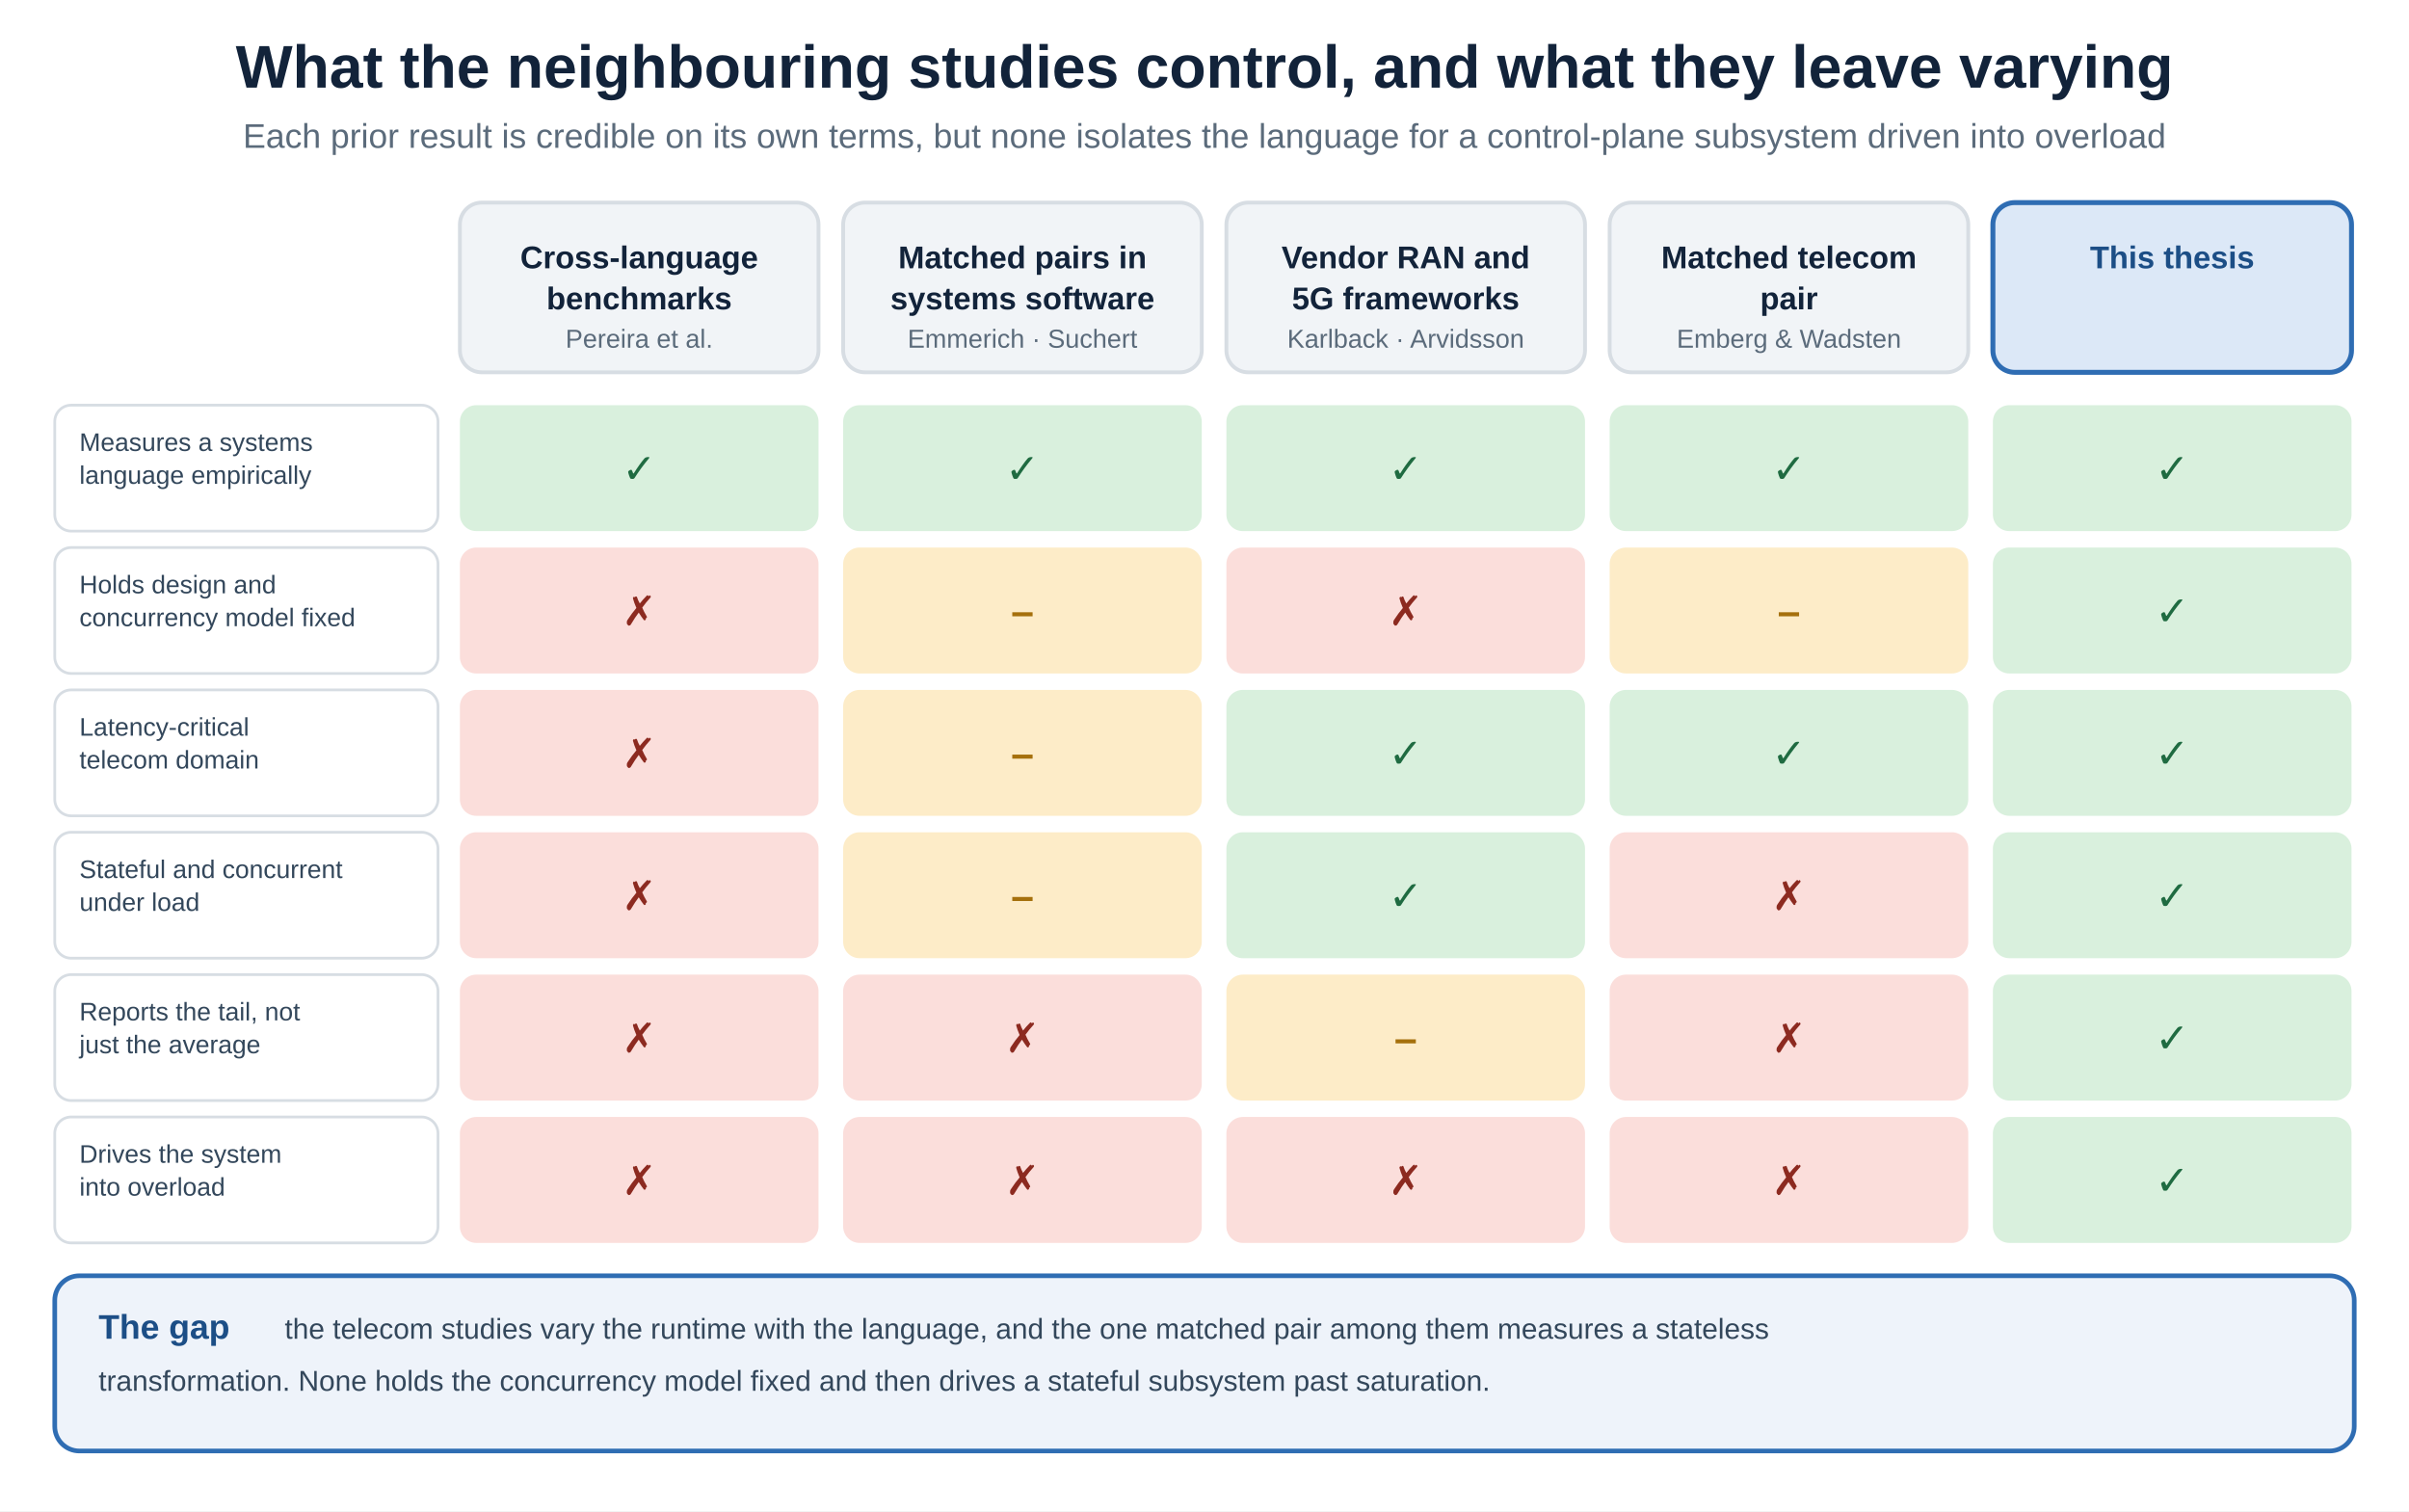
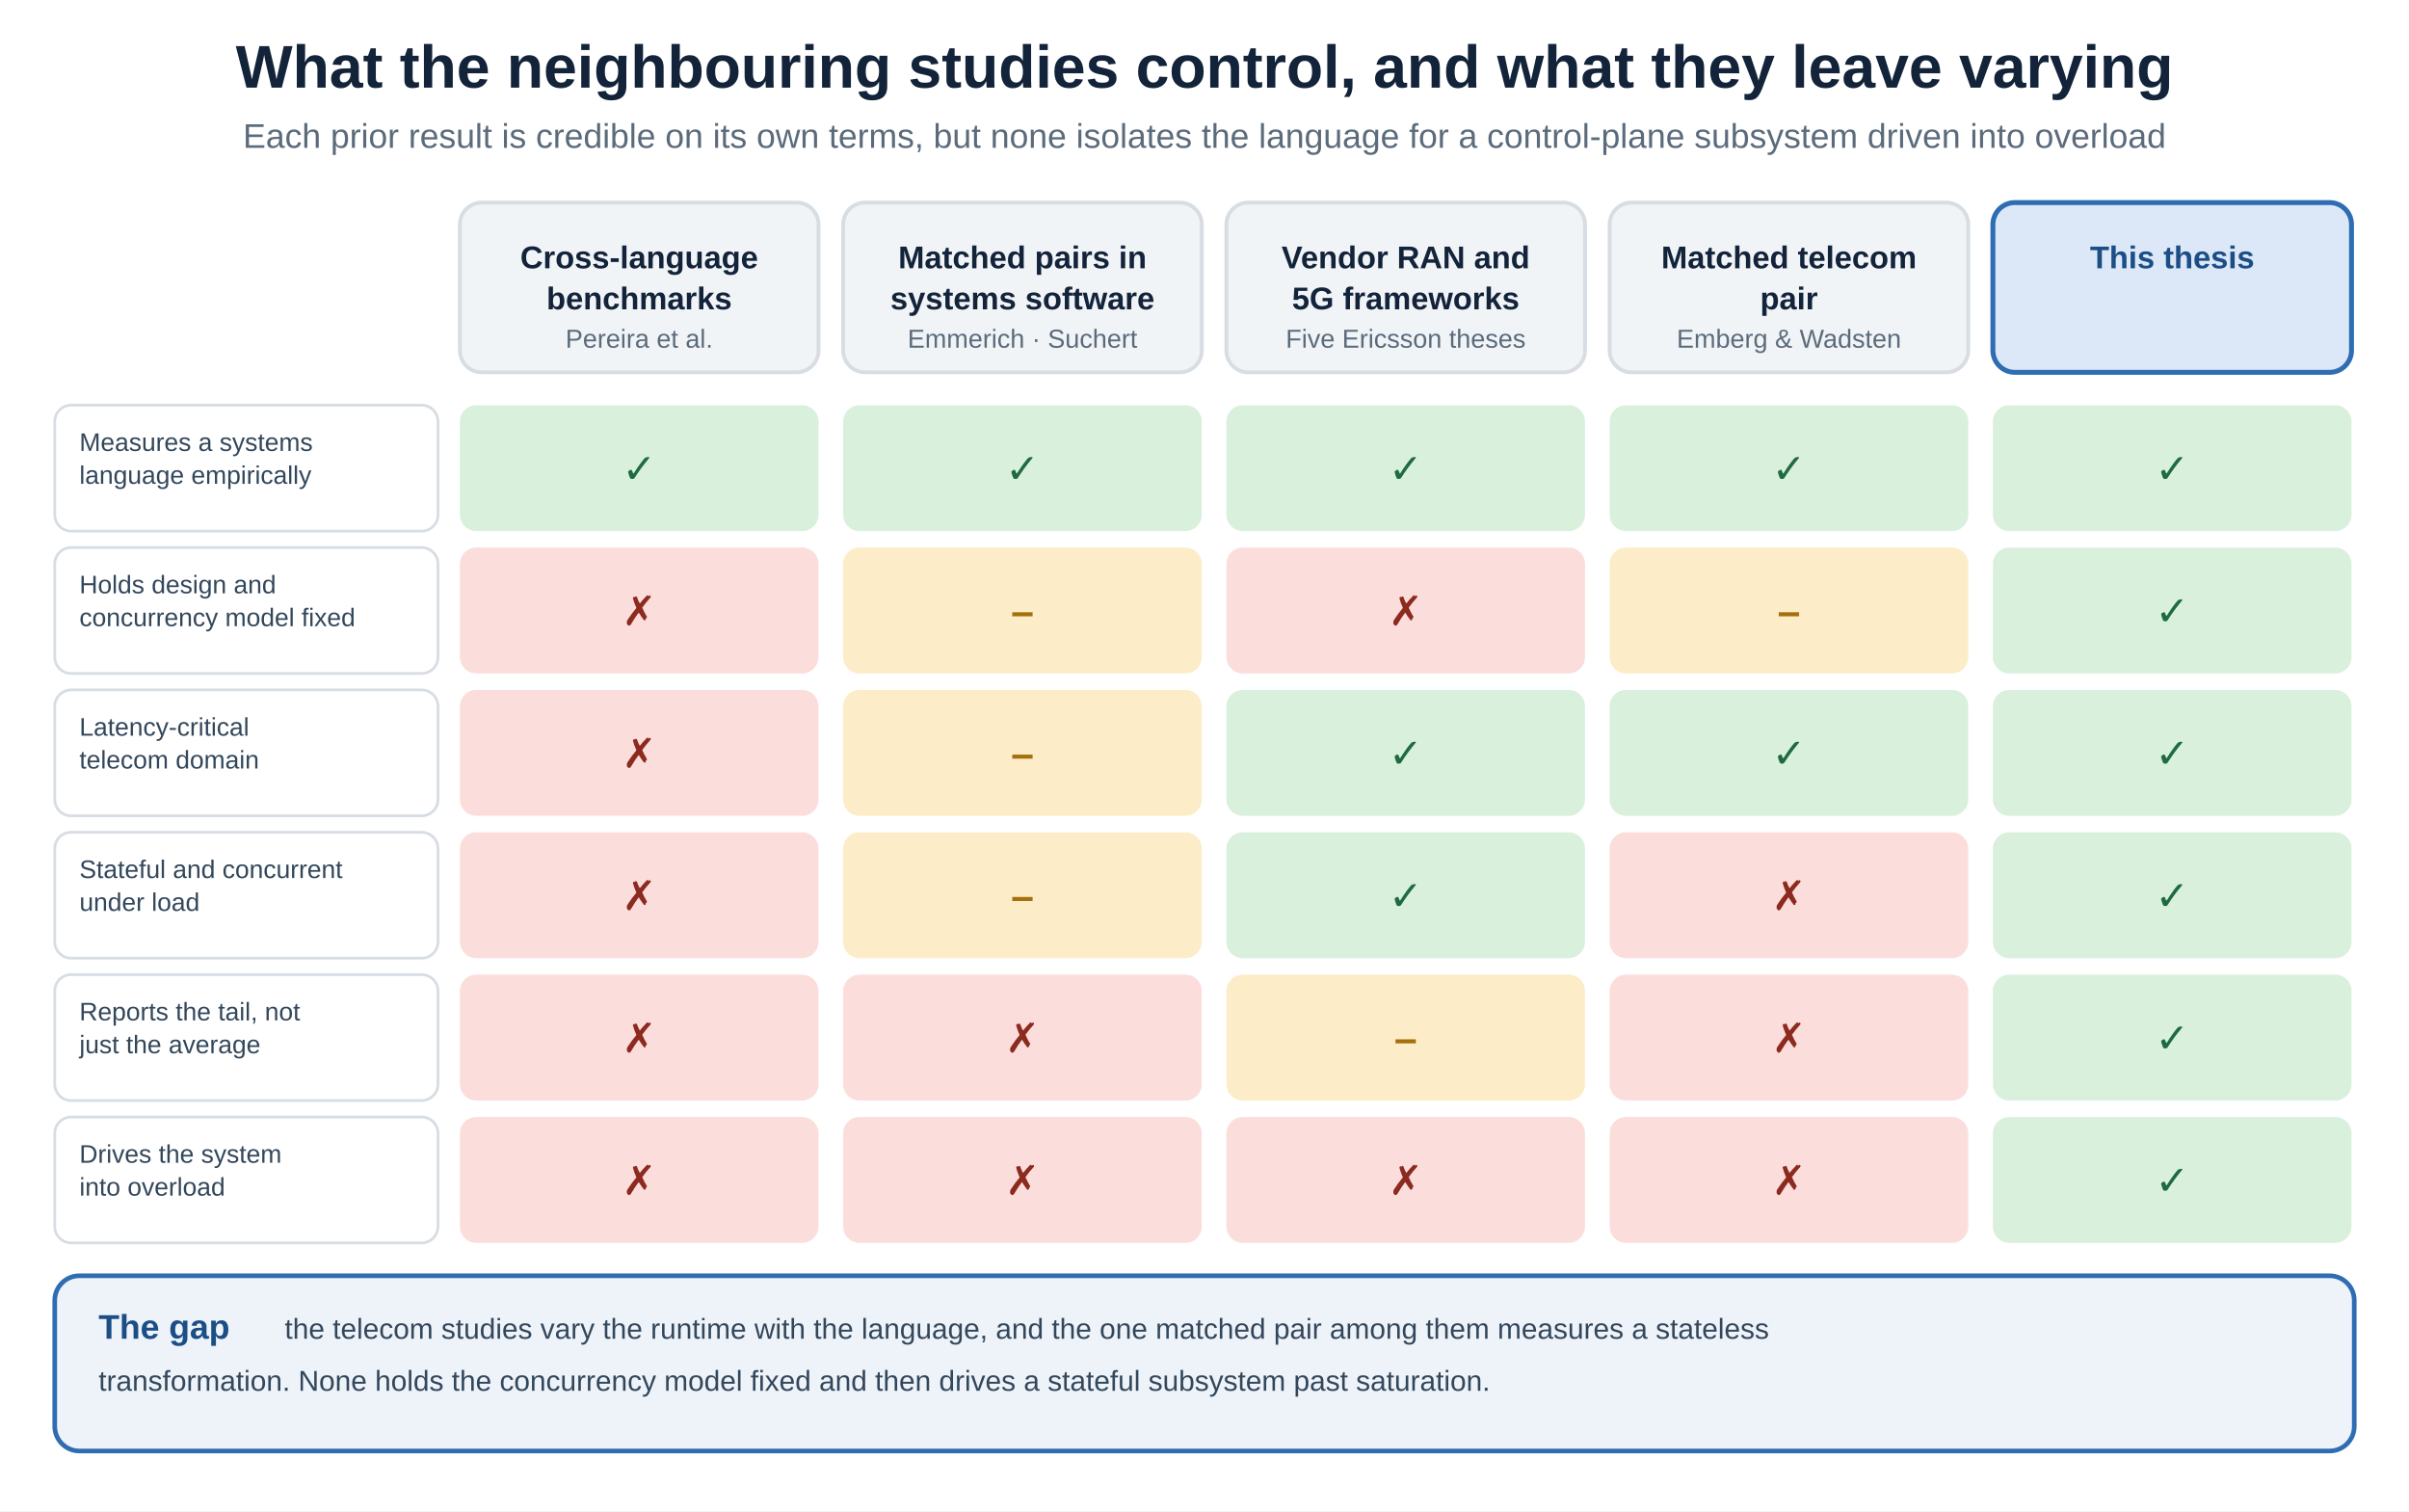
<svg xmlns="http://www.w3.org/2000/svg" viewBox="0 0 880 552" width="880" height="552" font-family="'Segoe UI','Helvetica Neue',Arial,sans-serif">
  <rect x="0" y="0" width="880" height="552" fill="#ffffff" />
  <text x="440.0" y="32" font-size="22" fill="#12233a" text-anchor="middle" font-weight="700">What the neighbouring studies control, and what they leave varying</text>
  <text x="440.0" y="54" font-size="12.5" fill="#5b6b7b" text-anchor="middle">Each prior result is credible on its own terms, but none isolates the language for a control-plane subsystem driven into overload</text>
  <rect x="168" y="74" width="131" height="62" rx="8" fill="#f1f4f7" stroke="#d7dde3" stroke-width="1.4" />
  <text x="233.5" y="98" font-size="11.5" fill="#12233a" text-anchor="middle" font-weight="700">Cross-language</text>
  <text x="233.5" y="113" font-size="11.5" fill="#12233a" text-anchor="middle" font-weight="700">benchmarks</text>
  <text x="233.5" y="127" font-size="9.5" fill="#5b6b7b" text-anchor="middle">Pereira et al.</text>
  <rect x="308" y="74" width="131" height="62" rx="8" fill="#f1f4f7" stroke="#d7dde3" stroke-width="1.4" />
  <text x="373.5" y="98" font-size="11.5" fill="#12233a" text-anchor="middle" font-weight="700">Matched pairs in</text>
  <text x="373.5" y="113" font-size="11.5" fill="#12233a" text-anchor="middle" font-weight="700">systems software</text>
  <text x="373.5" y="127" font-size="9.5" fill="#5b6b7b" text-anchor="middle">Emmerich · Suchert</text>
  <rect x="448" y="74" width="131" height="62" rx="8" fill="#f1f4f7" stroke="#d7dde3" stroke-width="1.4" />
  <text x="513.5" y="98" font-size="11.5" fill="#12233a" text-anchor="middle" font-weight="700">Vendor RAN and</text>
  <text x="513.5" y="113" font-size="11.5" fill="#12233a" text-anchor="middle" font-weight="700">5G frameworks</text>
-   <text x="513.5" y="127" font-size="9.5" fill="#5b6b7b" text-anchor="middle">Karlback · Arvidsson</text>
+   <text x="513.5" y="127" font-size="9.5" fill="#5b6b7b" text-anchor="middle">Five Ericsson theses</text>
  <rect x="588" y="74" width="131" height="62" rx="8" fill="#f1f4f7" stroke="#d7dde3" stroke-width="1.4" />
  <text x="653.5" y="98" font-size="11.5" fill="#12233a" text-anchor="middle" font-weight="700">Matched telecom</text>
  <text x="653.5" y="113" font-size="11.5" fill="#12233a" text-anchor="middle" font-weight="700">pair</text>
  <text x="653.5" y="127" font-size="9.5" fill="#5b6b7b" text-anchor="middle">Emberg &amp; Wadsten</text>
  <rect x="728" y="74" width="131" height="62" rx="8" fill="#dce8f7" stroke="#2f6db3" stroke-width="1.8" />
  <text x="793.5" y="98" font-size="11.5" fill="#1c4e86" text-anchor="middle" font-weight="700">This thesis</text>
  <rect x="20" y="148" width="140" height="46" rx="6" fill="#ffffff" stroke="#d7dde3" stroke-width="1.0" />
  <text x="29" y="164.72" font-size="9.3" fill="#33475b">Measures a systems</text>
  <text x="29" y="176.72" font-size="9.3" fill="#33475b">language empirically</text>
  <rect x="168" y="148" width="131" height="46" rx="6" fill="#d9f0dd" />
  <text x="233.5" y="176.4" font-size="15" fill="#1f6b41" text-anchor="middle" font-weight="700">✓</text>
  <rect x="308" y="148" width="131" height="46" rx="6" fill="#d9f0dd" />
  <text x="373.5" y="176.4" font-size="15" fill="#1f6b41" text-anchor="middle" font-weight="700">✓</text>
  <rect x="448" y="148" width="131" height="46" rx="6" fill="#d9f0dd" />
  <text x="513.5" y="176.4" font-size="15" fill="#1f6b41" text-anchor="middle" font-weight="700">✓</text>
  <rect x="588" y="148" width="131" height="46" rx="6" fill="#d9f0dd" />
  <text x="653.5" y="176.4" font-size="15" fill="#1f6b41" text-anchor="middle" font-weight="700">✓</text>
  <rect x="728" y="148" width="131" height="46" rx="6" fill="#d9f0dd" />
  <text x="793.5" y="176.4" font-size="15" fill="#1f6b41" text-anchor="middle" font-weight="700">✓</text>
  <rect x="20" y="200" width="140" height="46" rx="6" fill="#ffffff" stroke="#d7dde3" stroke-width="1.0" />
  <text x="29" y="216.72" font-size="9.3" fill="#33475b">Holds design and</text>
  <text x="29" y="228.72" font-size="9.3" fill="#33475b">concurrency model fixed</text>
  <rect x="168" y="200" width="131" height="46" rx="6" fill="#fbdedb" />
  <text x="233.5" y="228.4" font-size="15" fill="#8c2a20" text-anchor="middle" font-weight="700">✗</text>
  <rect x="308" y="200" width="131" height="46" rx="6" fill="#fdecc8" />
  <text x="373.5" y="228.4" font-size="15" fill="#a5700c" text-anchor="middle" font-weight="700">–</text>
  <rect x="448" y="200" width="131" height="46" rx="6" fill="#fbdedb" />
  <text x="513.5" y="228.4" font-size="15" fill="#8c2a20" text-anchor="middle" font-weight="700">✗</text>
  <rect x="588" y="200" width="131" height="46" rx="6" fill="#fdecc8" />
  <text x="653.5" y="228.4" font-size="15" fill="#a5700c" text-anchor="middle" font-weight="700">–</text>
  <rect x="728" y="200" width="131" height="46" rx="6" fill="#d9f0dd" />
  <text x="793.5" y="228.4" font-size="15" fill="#1f6b41" text-anchor="middle" font-weight="700">✓</text>
  <rect x="20" y="252" width="140" height="46" rx="6" fill="#ffffff" stroke="#d7dde3" stroke-width="1.0" />
  <text x="29" y="268.72" font-size="9.3" fill="#33475b">Latency-critical</text>
  <text x="29" y="280.72" font-size="9.3" fill="#33475b">telecom domain</text>
  <rect x="168" y="252" width="131" height="46" rx="6" fill="#fbdedb" />
  <text x="233.5" y="280.4" font-size="15" fill="#8c2a20" text-anchor="middle" font-weight="700">✗</text>
  <rect x="308" y="252" width="131" height="46" rx="6" fill="#fdecc8" />
  <text x="373.5" y="280.4" font-size="15" fill="#a5700c" text-anchor="middle" font-weight="700">–</text>
  <rect x="448" y="252" width="131" height="46" rx="6" fill="#d9f0dd" />
  <text x="513.5" y="280.4" font-size="15" fill="#1f6b41" text-anchor="middle" font-weight="700">✓</text>
  <rect x="588" y="252" width="131" height="46" rx="6" fill="#d9f0dd" />
  <text x="653.5" y="280.4" font-size="15" fill="#1f6b41" text-anchor="middle" font-weight="700">✓</text>
  <rect x="728" y="252" width="131" height="46" rx="6" fill="#d9f0dd" />
  <text x="793.5" y="280.4" font-size="15" fill="#1f6b41" text-anchor="middle" font-weight="700">✓</text>
  <rect x="20" y="304" width="140" height="46" rx="6" fill="#ffffff" stroke="#d7dde3" stroke-width="1.0" />
  <text x="29" y="320.72" font-size="9.3" fill="#33475b">Stateful and concurrent</text>
  <text x="29" y="332.72" font-size="9.3" fill="#33475b">under load</text>
  <rect x="168" y="304" width="131" height="46" rx="6" fill="#fbdedb" />
  <text x="233.5" y="332.4" font-size="15" fill="#8c2a20" text-anchor="middle" font-weight="700">✗</text>
  <rect x="308" y="304" width="131" height="46" rx="6" fill="#fdecc8" />
  <text x="373.5" y="332.4" font-size="15" fill="#a5700c" text-anchor="middle" font-weight="700">–</text>
  <rect x="448" y="304" width="131" height="46" rx="6" fill="#d9f0dd" />
  <text x="513.5" y="332.4" font-size="15" fill="#1f6b41" text-anchor="middle" font-weight="700">✓</text>
  <rect x="588" y="304" width="131" height="46" rx="6" fill="#fbdedb" />
  <text x="653.5" y="332.4" font-size="15" fill="#8c2a20" text-anchor="middle" font-weight="700">✗</text>
  <rect x="728" y="304" width="131" height="46" rx="6" fill="#d9f0dd" />
  <text x="793.5" y="332.4" font-size="15" fill="#1f6b41" text-anchor="middle" font-weight="700">✓</text>
  <rect x="20" y="356" width="140" height="46" rx="6" fill="#ffffff" stroke="#d7dde3" stroke-width="1.0" />
  <text x="29" y="372.72" font-size="9.3" fill="#33475b">Reports the tail, not</text>
  <text x="29" y="384.72" font-size="9.3" fill="#33475b">just the average</text>
  <rect x="168" y="356" width="131" height="46" rx="6" fill="#fbdedb" />
  <text x="233.5" y="384.4" font-size="15" fill="#8c2a20" text-anchor="middle" font-weight="700">✗</text>
  <rect x="308" y="356" width="131" height="46" rx="6" fill="#fbdedb" />
  <text x="373.5" y="384.4" font-size="15" fill="#8c2a20" text-anchor="middle" font-weight="700">✗</text>
  <rect x="448" y="356" width="131" height="46" rx="6" fill="#fdecc8" />
  <text x="513.5" y="384.4" font-size="15" fill="#a5700c" text-anchor="middle" font-weight="700">–</text>
  <rect x="588" y="356" width="131" height="46" rx="6" fill="#fbdedb" />
  <text x="653.5" y="384.4" font-size="15" fill="#8c2a20" text-anchor="middle" font-weight="700">✗</text>
  <rect x="728" y="356" width="131" height="46" rx="6" fill="#d9f0dd" />
  <text x="793.5" y="384.4" font-size="15" fill="#1f6b41" text-anchor="middle" font-weight="700">✓</text>
  <rect x="20" y="408" width="140" height="46" rx="6" fill="#ffffff" stroke="#d7dde3" stroke-width="1.0" />
  <text x="29" y="424.72" font-size="9.3" fill="#33475b">Drives the system</text>
  <text x="29" y="436.72" font-size="9.3" fill="#33475b">into overload</text>
  <rect x="168" y="408" width="131" height="46" rx="6" fill="#fbdedb" />
  <text x="233.5" y="436.4" font-size="15" fill="#8c2a20" text-anchor="middle" font-weight="700">✗</text>
  <rect x="308" y="408" width="131" height="46" rx="6" fill="#fbdedb" />
  <text x="373.5" y="436.4" font-size="15" fill="#8c2a20" text-anchor="middle" font-weight="700">✗</text>
  <rect x="448" y="408" width="131" height="46" rx="6" fill="#fbdedb" />
  <text x="513.5" y="436.4" font-size="15" fill="#8c2a20" text-anchor="middle" font-weight="700">✗</text>
  <rect x="588" y="408" width="131" height="46" rx="6" fill="#fbdedb" />
  <text x="653.5" y="436.4" font-size="15" fill="#8c2a20" text-anchor="middle" font-weight="700">✗</text>
  <rect x="728" y="408" width="131" height="46" rx="6" fill="#d9f0dd" />
  <text x="793.5" y="436.4" font-size="15" fill="#1f6b41" text-anchor="middle" font-weight="700">✓</text>
  <rect x="20" y="466" width="840" height="64" rx="9" fill="#eef3fa" stroke="#2f6db3" stroke-width="1.7" />
  <text x="36" y="489" font-size="12.5" fill="#1c4e86" font-weight="700">The gap</text>
  <text x="104" y="489" font-size="10.5" fill="#33475b">the telecom studies vary the runtime with the language, and the one matched pair among them measures a stateless</text>
  <text x="36" y="508" font-size="10.5" fill="#33475b">transformation. None holds the concurrency model fixed and then drives a stateful subsystem past saturation.</text>
</svg>
